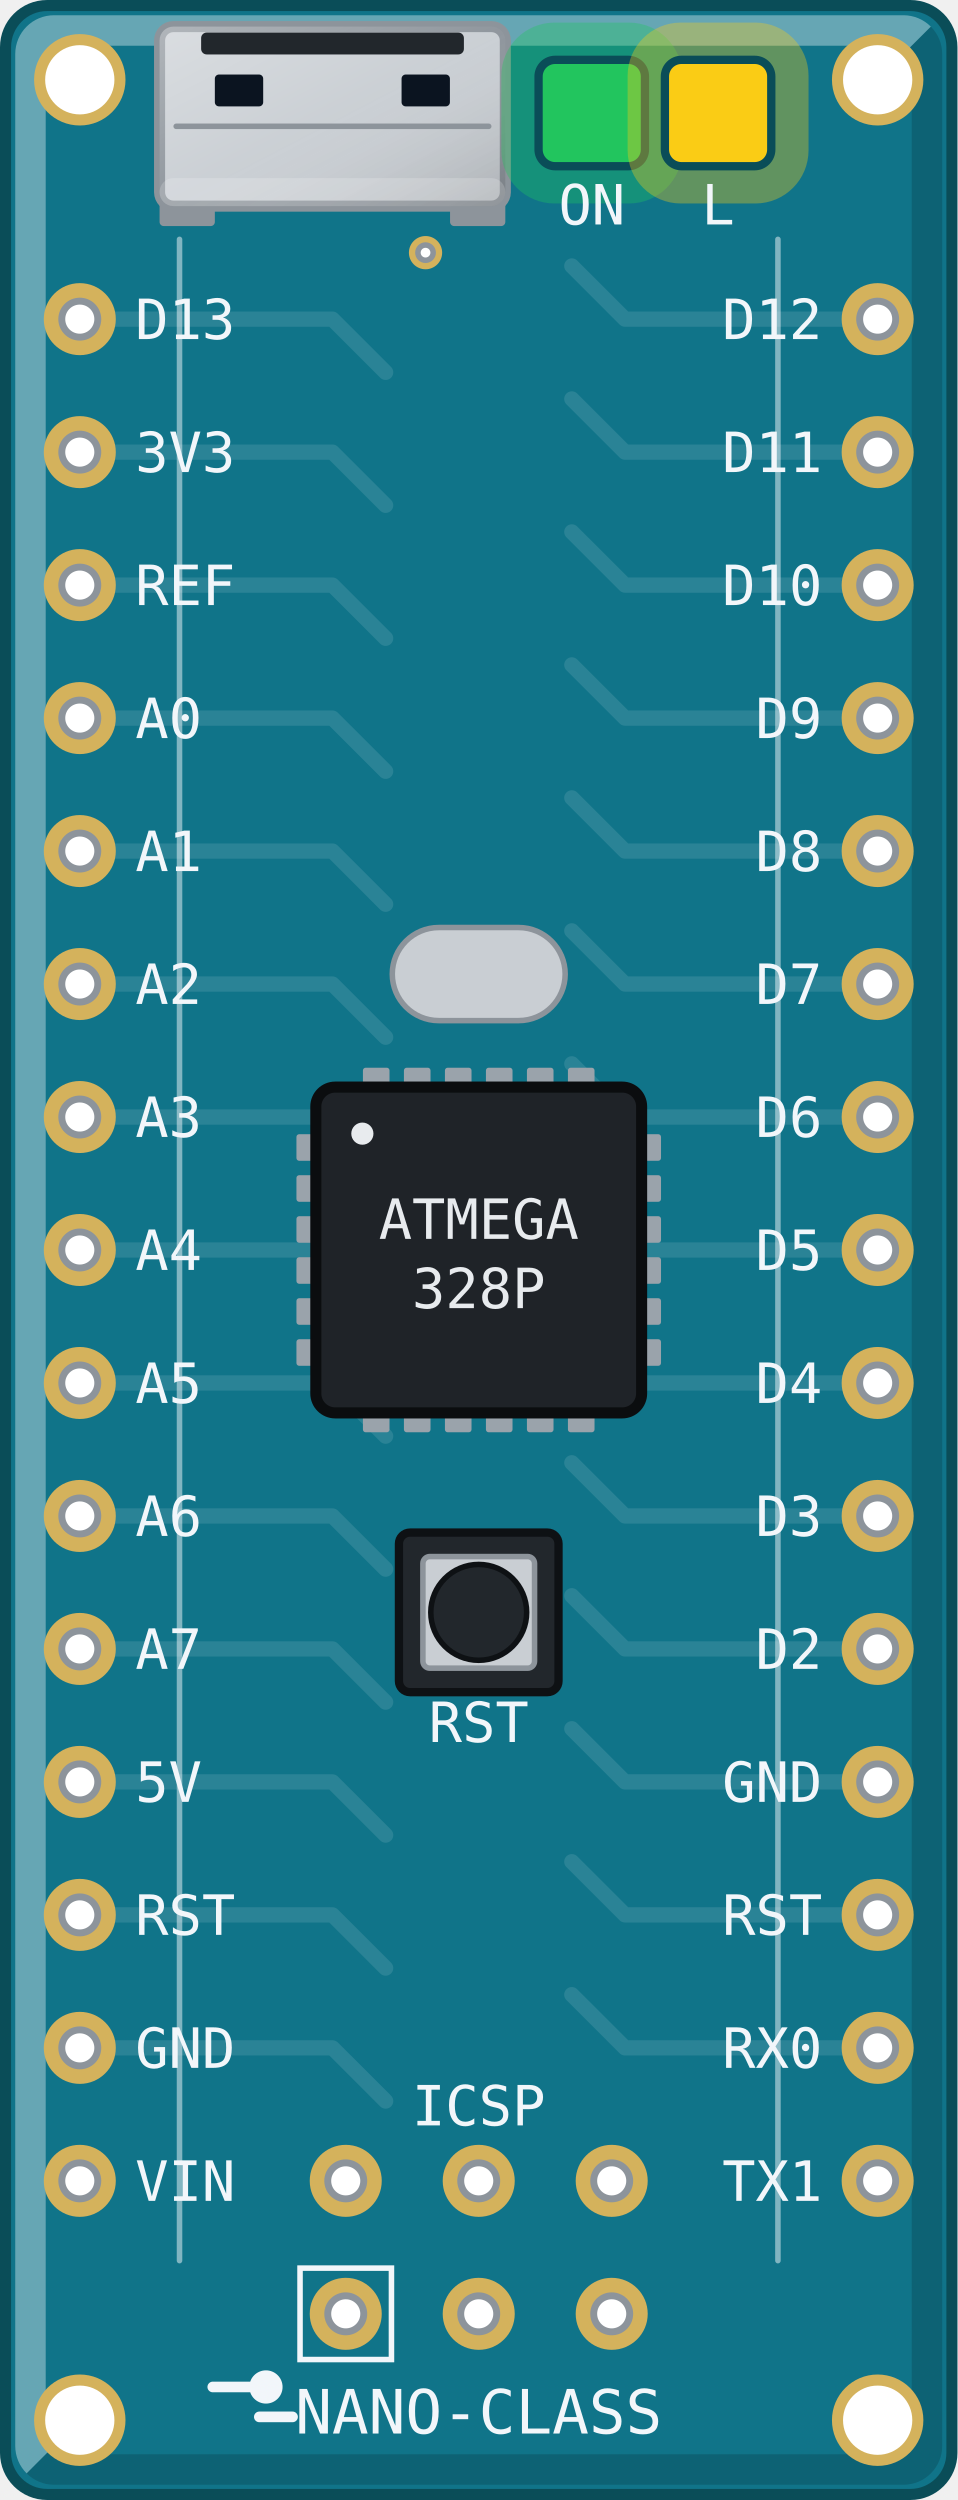
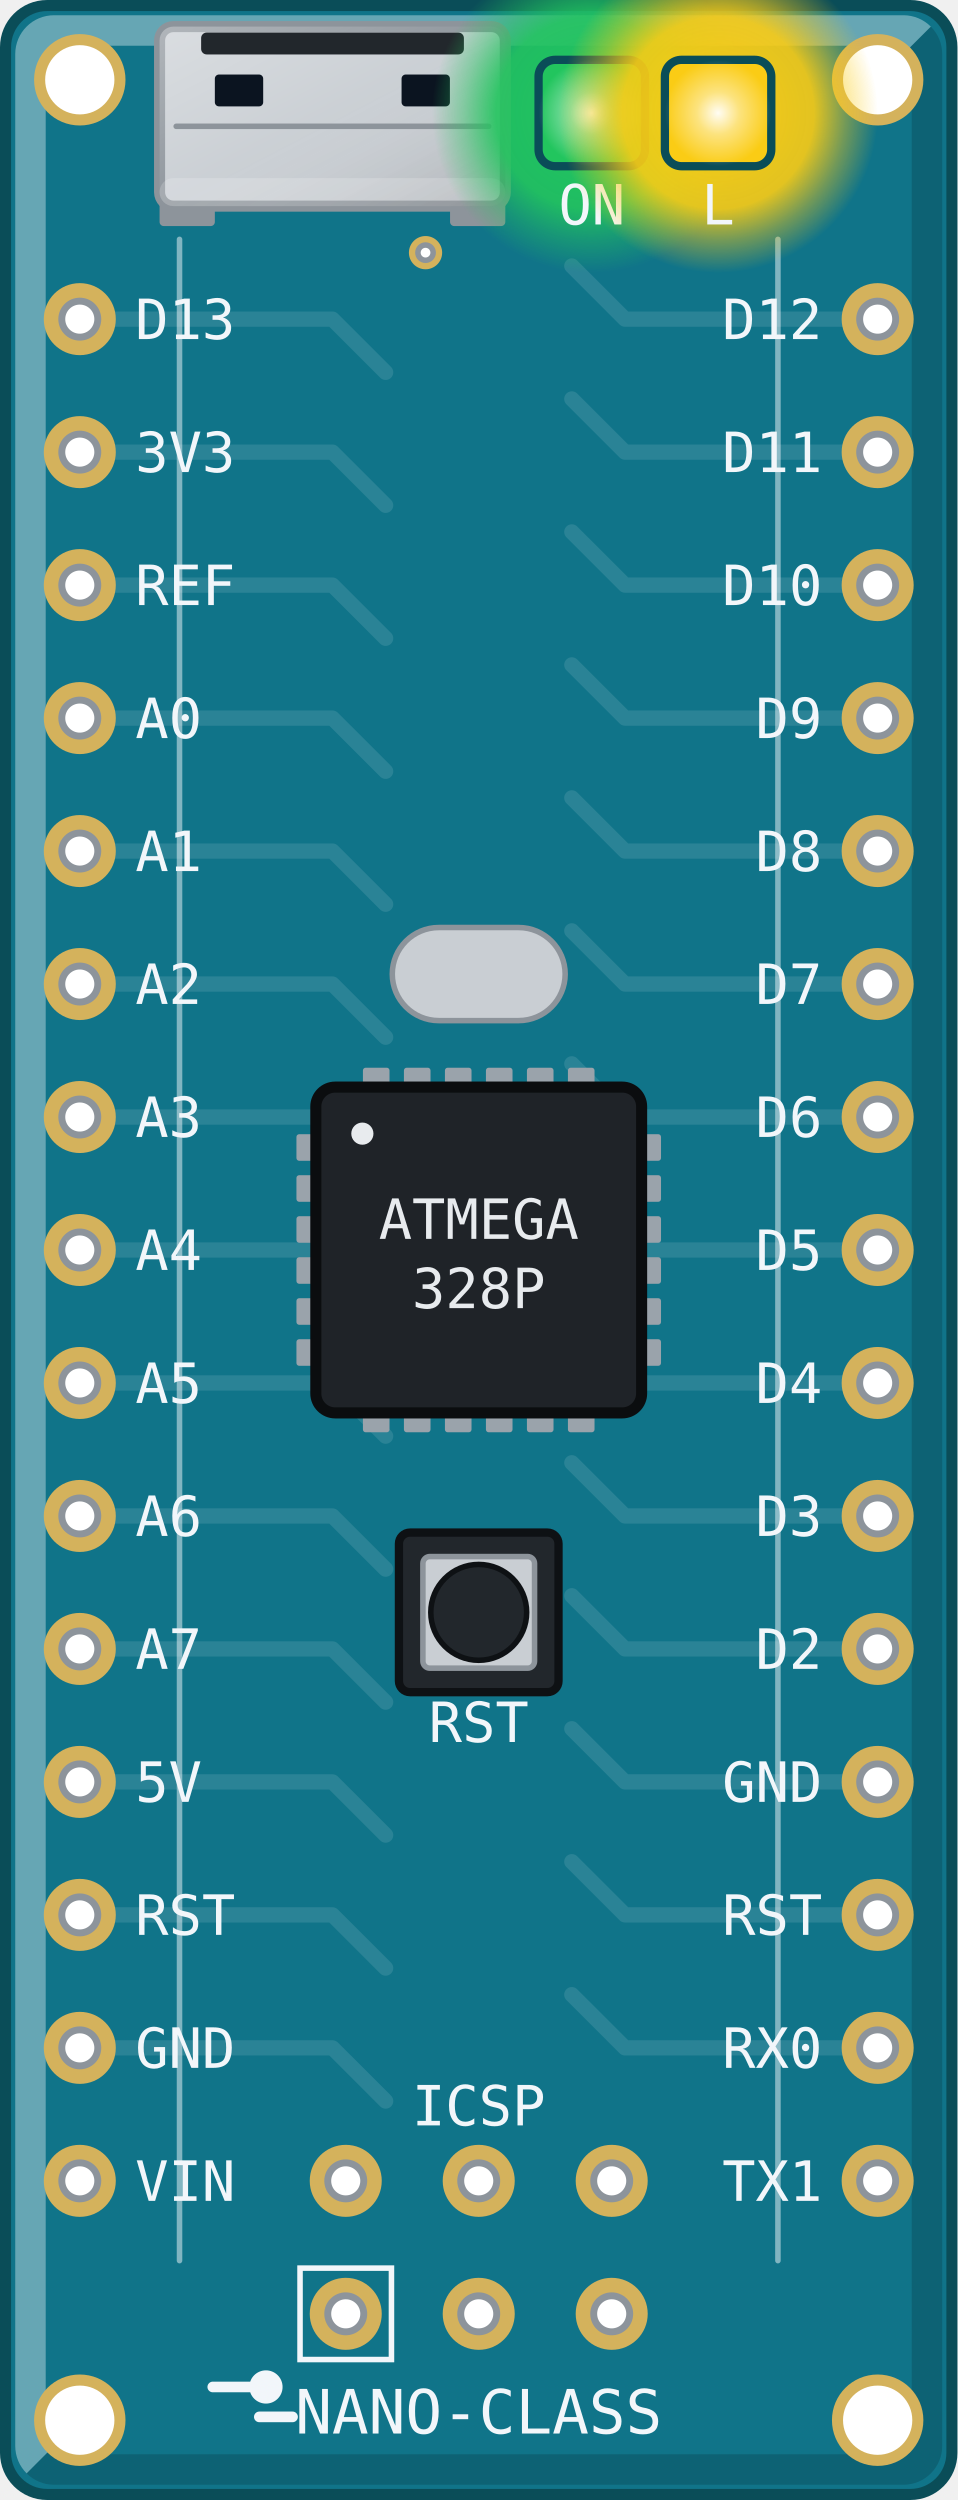
<svg xmlns="http://www.w3.org/2000/svg" color="#020817" width="69.12" height="180.48" viewBox="0 0 69.12 180.48" role="img" aria-label="Nano-class board">
  <defs>
    <linearGradient id="pk-metal" x1="0" y1="0" x2="1" y2="1">
      <stop offset="0" stop-color="#ffffff" stop-opacity="0.42" />
      <stop offset="0.5" stop-color="#ffffff" stop-opacity="0.04" />
      <stop offset="1" stop-color="#000000" stop-opacity="0.2" />
    </linearGradient>
+     <radialGradient id="pk-halo-22c55e" cx="50%" cy="50%" r="50%">
+       <stop offset="0" stop-color="#22c55e" stop-opacity="1" />
+       <stop offset="0.6" stop-color="#22c55e" stop-opacity="0.9" />
+       <stop offset="0.8" stop-color="#22c55e" stop-opacity="0.42" />
+       <stop offset="1" stop-color="#22c55e" stop-opacity="0" />
+     </radialGradient>
+     <radialGradient id="pk-hot" cx="50%" cy="50%" r="50%">
+       <stop offset="0" stop-color="#ffffff" stop-opacity="0.95" />
+       <stop offset="0.4" stop-color="#ffffff" stop-opacity="0.45" />
+       <stop offset="1" stop-color="#ffffff" stop-opacity="0" />
+     </radialGradient>
+     <radialGradient id="pk-halo-facc15" cx="50%" cy="50%" r="50%">
+       <stop offset="0" stop-color="#facc15" stop-opacity="1" />
+       <stop offset="0.6" stop-color="#facc15" stop-opacity="0.9" />
+       <stop offset="0.8" stop-color="#facc15" stop-opacity="0.42" />
+       <stop offset="1" stop-color="#facc15" stop-opacity="0" />
+     </radialGradient>
  </defs>
  <g data-part="board">
    <rect x="0.4" y="0.4" width="68.32" height="179.68" fill="#107489" rx="3" stroke="#0a4d58" stroke-width="0.8" />
  </g>
  <path d="M2.2 176.58V3.9A1.7 1.7 0 0 1 3.9 2.2H65.22A1.7 1.7 0 0 1 66.42 2.7M2.2 176.58A1.7 1.7 0 0 0 2.7 177.78" fill="none" stroke="#ffffff" stroke-width="2.2" stroke-opacity="0.36" stroke-linecap="butt" />
  <path d="M66.42 2.7A1.7 1.7 0 0 1 66.92 3.9V176.58A1.7 1.7 0 0 1 65.22 178.28H3.9A1.7 1.7 0 0 1 2.7 177.78" fill="none" stroke="#000000" stroke-width="2.2" stroke-opacity="0.16" stroke-linecap="butt" />
  <g data-part="hole">
    <circle cx="5.76" cy="5.76" r="2.9" fill="#ffffff" stroke="#d4b25c" stroke-width="0.8" />
  </g>
  <g data-part="hole">
    <circle cx="63.36" cy="5.76" r="2.9" fill="#ffffff" stroke="#d4b25c" stroke-width="0.8" />
  </g>
  <g data-part="hole">
    <circle cx="5.76" cy="174.72" r="2.9" fill="#ffffff" stroke="#d4b25c" stroke-width="0.8" />
  </g>
  <g data-part="hole">
    <circle cx="63.36" cy="174.72" r="2.9" fill="#ffffff" stroke="#d4b25c" stroke-width="0.8" />
  </g>
  <g data-mark="deepcircuits" data-part="mark" transform="translate(14.4 168.48) scale(0.24)">
    <path d="M4 16h11" fill="none" stroke="#f2f6fa" stroke-width="3.2" stroke-linecap="round" />
    <circle cx="20" cy="16" r="5" fill="#f2f6fa" />
    <path d="M18 25h10" fill="none" stroke="#f2f6fa" stroke-width="3.2" stroke-linecap="round" />
  </g>
  <path d="M5.76 23.04L24 23.04L27.84 26.88" fill="none" data-part="trace" stroke="#ffffff" stroke-opacity="0.11" stroke-width="1.1" stroke-linejoin="round" stroke-linecap="round" />
  <path d="M5.76 32.64L24 32.64L27.84 36.48" fill="none" data-part="trace" stroke="#ffffff" stroke-opacity="0.11" stroke-width="1.1" stroke-linejoin="round" stroke-linecap="round" />
  <path d="M5.76 42.24L24 42.24L27.84 46.08" fill="none" data-part="trace" stroke="#ffffff" stroke-opacity="0.11" stroke-width="1.1" stroke-linejoin="round" stroke-linecap="round" />
  <path d="M5.76 51.84L24 51.84L27.84 55.68" fill="none" data-part="trace" stroke="#ffffff" stroke-opacity="0.11" stroke-width="1.1" stroke-linejoin="round" stroke-linecap="round" />
  <path d="M5.76 61.44L24 61.44L27.84 65.28" fill="none" data-part="trace" stroke="#ffffff" stroke-opacity="0.11" stroke-width="1.1" stroke-linejoin="round" stroke-linecap="round" />
  <path d="M5.76 71.04L24 71.04L27.84 74.88" fill="none" data-part="trace" stroke="#ffffff" stroke-opacity="0.11" stroke-width="1.1" stroke-linejoin="round" stroke-linecap="round" />
  <path d="M5.76 80.64L24 80.64L27.84 84.48" fill="none" data-part="trace" stroke="#ffffff" stroke-opacity="0.11" stroke-width="1.1" stroke-linejoin="round" stroke-linecap="round" />
  <path d="M5.76 90.24L24 90.24L27.84 94.08" fill="none" data-part="trace" stroke="#ffffff" stroke-opacity="0.11" stroke-width="1.1" stroke-linejoin="round" stroke-linecap="round" />
  <path d="M5.76 99.84L24 99.84L27.84 103.68" fill="none" data-part="trace" stroke="#ffffff" stroke-opacity="0.11" stroke-width="1.1" stroke-linejoin="round" stroke-linecap="round" />
  <path d="M5.76 109.44L24 109.44L27.84 113.28" fill="none" data-part="trace" stroke="#ffffff" stroke-opacity="0.11" stroke-width="1.1" stroke-linejoin="round" stroke-linecap="round" />
  <path d="M5.76 119.04L24 119.04L27.84 122.88" fill="none" data-part="trace" stroke="#ffffff" stroke-opacity="0.11" stroke-width="1.1" stroke-linejoin="round" stroke-linecap="round" />
  <path d="M5.76 128.64L24 128.64L27.84 132.48" fill="none" data-part="trace" stroke="#ffffff" stroke-opacity="0.11" stroke-width="1.1" stroke-linejoin="round" stroke-linecap="round" />
  <path d="M5.76 138.24L24 138.24L27.84 142.08" fill="none" data-part="trace" stroke="#ffffff" stroke-opacity="0.11" stroke-width="1.1" stroke-linejoin="round" stroke-linecap="round" />
  <path d="M5.76 147.84L24 147.84L27.84 151.68" fill="none" data-part="trace" stroke="#ffffff" stroke-opacity="0.11" stroke-width="1.1" stroke-linejoin="round" stroke-linecap="round" />
  <path d="M63.36 23.04L45.12 23.04L41.28 19.2" fill="none" data-part="trace" stroke="#ffffff" stroke-opacity="0.11" stroke-width="1.1" stroke-linejoin="round" stroke-linecap="round" />
  <path d="M63.36 32.64L45.12 32.64L41.28 28.8" fill="none" data-part="trace" stroke="#ffffff" stroke-opacity="0.11" stroke-width="1.1" stroke-linejoin="round" stroke-linecap="round" />
  <path d="M63.36 42.24L45.12 42.24L41.28 38.4" fill="none" data-part="trace" stroke="#ffffff" stroke-opacity="0.11" stroke-width="1.1" stroke-linejoin="round" stroke-linecap="round" />
  <path d="M63.36 51.84L45.12 51.84L41.28 48" fill="none" data-part="trace" stroke="#ffffff" stroke-opacity="0.11" stroke-width="1.1" stroke-linejoin="round" stroke-linecap="round" />
  <path d="M63.36 61.44L45.12 61.44L41.28 57.6" fill="none" data-part="trace" stroke="#ffffff" stroke-opacity="0.11" stroke-width="1.1" stroke-linejoin="round" stroke-linecap="round" />
  <path d="M63.36 71.04L45.12 71.04L41.28 67.2" fill="none" data-part="trace" stroke="#ffffff" stroke-opacity="0.11" stroke-width="1.1" stroke-linejoin="round" stroke-linecap="round" />
  <path d="M63.36 80.64L45.12 80.64L41.28 76.8" fill="none" data-part="trace" stroke="#ffffff" stroke-opacity="0.11" stroke-width="1.1" stroke-linejoin="round" stroke-linecap="round" />
  <path d="M63.36 90.24L45.12 90.24L41.28 86.4" fill="none" data-part="trace" stroke="#ffffff" stroke-opacity="0.11" stroke-width="1.1" stroke-linejoin="round" stroke-linecap="round" />
  <path d="M63.36 99.84L45.12 99.84L41.28 96" fill="none" data-part="trace" stroke="#ffffff" stroke-opacity="0.11" stroke-width="1.1" stroke-linejoin="round" stroke-linecap="round" />
  <path d="M63.36 109.44L45.12 109.44L41.28 105.6" fill="none" data-part="trace" stroke="#ffffff" stroke-opacity="0.11" stroke-width="1.1" stroke-linejoin="round" stroke-linecap="round" />
  <path d="M63.36 119.04L45.12 119.04L41.28 115.2" fill="none" data-part="trace" stroke="#ffffff" stroke-opacity="0.11" stroke-width="1.1" stroke-linejoin="round" stroke-linecap="round" />
  <path d="M63.36 128.64L45.12 128.64L41.28 124.8" fill="none" data-part="trace" stroke="#ffffff" stroke-opacity="0.11" stroke-width="1.1" stroke-linejoin="round" stroke-linecap="round" />
  <path d="M63.36 138.24L45.12 138.24L41.28 134.4" fill="none" data-part="trace" stroke="#ffffff" stroke-opacity="0.11" stroke-width="1.1" stroke-linejoin="round" stroke-linecap="round" />
  <path d="M63.36 147.84L45.12 147.84L41.28 144" fill="none" data-part="trace" stroke="#ffffff" stroke-opacity="0.11" stroke-width="1.1" stroke-linejoin="round" stroke-linecap="round" />
  <g data-part="via">
    <circle cx="30.72" cy="18.24" r="1.2" fill="#d4b25c" />
    <circle cx="30.72" cy="18.24" r="0.55" fill="#ffffff" stroke="#8d949b" stroke-width="0.4" />
  </g>
  <line x1="12.96" y1="17.28" x2="12.96" y2="163.2" stroke="#f2f6fa" stroke-width="0.4" stroke-linecap="round" stroke-opacity="0.5" />
  <line x1="56.16" y1="17.28" x2="56.16" y2="163.2" stroke="#f2f6fa" stroke-width="0.4" stroke-linecap="round" stroke-opacity="0.5" />
  <g data-part="usb">
    <rect x="11.52" y="14.02" width="3.99" height="2.3" fill="#8d949b" rx="0.3" />
    <rect x="32.49" y="14.02" width="3.99" height="2.3" fill="#8d949b" rx="0.3" />
    <rect x="11.52" y="1.92" width="24.96" height="12.96" fill="#c9ced3" rx="1" stroke="#8d949b" stroke-width="0.8" />
    <rect x="11.52" y="1.92" width="24.96" height="12.96" fill="url(#pk-metal)" rx="1" fill-opacity="0.75" />
    <rect x="11.52" y="12.86" width="24.96" height="2.02" fill="#ffffff" rx="1" fill-opacity="0.18" />
    <line x1="12.72" y1="9.12" x2="35.28" y2="9.12" stroke="#8d949b" stroke-width="0.4" stroke-linecap="round" />
    <rect x="15.51" y="5.38" width="3.49" height="2.3" fill="#0b1420" rx="0.3" />
    <rect x="28.99" y="5.38" width="3.49" height="2.3" fill="#0b1420" rx="0.3" />
    <rect x="14.52" y="2.35" width="18.97" height="1.58" fill="#22272c" rx="0.4" />
  </g>
  <g data-part="glow">
-     <rect x="36.19" y="1.63" width="13.06" height="13.06" fill="#22c55e" rx="3.84" fill-opacity="0.35" />
+     <circle cx="42.72" cy="8.16" r="11.52" fill="url(#pk-halo-22c55e)" fill-opacity="1" pointer-events="none" />
  </g>
  <g data-part="indicator">
    <rect x="38.88" y="4.32" width="7.68" height="7.68" fill="#22c55e" data-hook="power-led" rx="1.2" data-on-fill="#22c55e" data-off-fill="#3a4148" data-lit-state="power" data-lit="true" stroke="#0a4d58" stroke-width="0.6" />
+     <rect x="38.88" y="4.32" width="7.68" height="7.68" fill="#22272c" rx="1.2" fill-opacity="0" />
+     <rect x="38.88" y="4.32" width="7.68" height="7.68" fill="url(#pk-hot)" rx="1.2" fill-opacity="1" />
  </g>
  <text x="42.72" y="16.2" font-size="4" font-family="ui-monospace,monospace" fill="#f2f6fa" text-anchor="middle">ON</text>
  <g data-part="glow">
-     <rect x="45.31" y="1.63" width="13.06" height="13.06" fill="#facc15" rx="3.84" fill-opacity="0.35" />
+     <circle cx="51.84" cy="8.16" r="11.52" fill="url(#pk-halo-facc15)" fill-opacity="1" pointer-events="none" />
  </g>
  <g data-part="indicator">
    <rect x="48" y="4.32" width="7.68" height="7.68" fill="#facc15" data-hook="user-led" rx="1.2" data-on-fill="#facc15" data-off-fill="#3a4148" data-lit="true" stroke="#0a4d58" stroke-width="0.6" />
+     <rect x="48" y="4.32" width="7.68" height="7.68" fill="#22272c" rx="1.2" fill-opacity="0" />
+     <rect x="48" y="4.32" width="7.68" height="7.68" fill="url(#pk-hot)" rx="1.2" fill-opacity="1" />
  </g>
  <text x="51.84" y="16.2" font-size="4" font-family="ui-monospace,monospace" fill="#f2f6fa" text-anchor="middle">L</text>
  <g data-part="chip">
    <rect x="21.4" y="81.88" width="1.4" height="1.92" fill="#9aa3ab" rx="0.2" />
    <rect x="46.32" y="81.88" width="1.4" height="1.92" fill="#9aa3ab" rx="0.2" />
    <rect x="26.2" y="77.08" width="1.92" height="1.4" fill="#9aa3ab" rx="0.2" />
    <rect x="26.2" y="102" width="1.92" height="1.4" fill="#9aa3ab" rx="0.2" />
    <rect x="21.4" y="84.84" width="1.4" height="1.92" fill="#9aa3ab" rx="0.2" />
    <rect x="46.32" y="84.84" width="1.4" height="1.92" fill="#9aa3ab" rx="0.2" />
    <rect x="29.16" y="77.08" width="1.92" height="1.4" fill="#9aa3ab" rx="0.2" />
    <rect x="29.16" y="102" width="1.92" height="1.4" fill="#9aa3ab" rx="0.2" />
    <rect x="21.4" y="87.8" width="1.4" height="1.92" fill="#9aa3ab" rx="0.2" />
    <rect x="46.32" y="87.8" width="1.4" height="1.92" fill="#9aa3ab" rx="0.2" />
    <rect x="32.12" y="77.08" width="1.92" height="1.4" fill="#9aa3ab" rx="0.2" />
    <rect x="32.12" y="102" width="1.92" height="1.4" fill="#9aa3ab" rx="0.2" />
    <rect x="21.4" y="90.76" width="1.4" height="1.92" fill="#9aa3ab" rx="0.2" />
    <rect x="46.32" y="90.76" width="1.4" height="1.92" fill="#9aa3ab" rx="0.2" />
    <rect x="35.08" y="77.08" width="1.92" height="1.4" fill="#9aa3ab" rx="0.2" />
    <rect x="35.08" y="102" width="1.92" height="1.4" fill="#9aa3ab" rx="0.2" />
    <rect x="21.4" y="93.72" width="1.4" height="1.92" fill="#9aa3ab" rx="0.2" />
    <rect x="46.32" y="93.72" width="1.4" height="1.92" fill="#9aa3ab" rx="0.2" />
    <rect x="38.04" y="77.08" width="1.92" height="1.4" fill="#9aa3ab" rx="0.2" />
    <rect x="38.04" y="102" width="1.92" height="1.4" fill="#9aa3ab" rx="0.2" />
    <rect x="21.4" y="96.68" width="1.4" height="1.92" fill="#9aa3ab" rx="0.2" />
    <rect x="46.32" y="96.68" width="1.4" height="1.92" fill="#9aa3ab" rx="0.2" />
    <rect x="41" y="77.08" width="1.92" height="1.4" fill="#9aa3ab" rx="0.2" />
    <rect x="41" y="102" width="1.92" height="1.4" fill="#9aa3ab" rx="0.2" />
    <rect x="22.8" y="78.48" width="23.52" height="23.52" fill="#1f2328" rx="1.4" stroke="#0b0d0f" stroke-width="0.8" />
    <circle cx="26.16" cy="81.84" r="0.8" fill="#e8ebee" />
  </g>
  <text x="34.56" y="89.44" font-size="4" font-family="ui-monospace,monospace" fill="#e8ebee" text-anchor="middle">ATMEGA</text>
  <text x="34.56" y="94.44" font-size="4" font-family="ui-monospace,monospace" fill="#e8ebee" text-anchor="middle">328P</text>
  <g data-part="crystal">
    <rect x="28.32" y="66.96" width="12.48" height="6.72" fill="#c9ced3" rx="3.36" stroke="#8d949b" stroke-width="0.4" />
  </g>
  <g data-part="reset">
    <rect x="28.8" y="110.64" width="11.52" height="11.52" fill="#22272c" rx="0.8" stroke="#0e1114" stroke-width="0.6" />
    <rect x="30.53" y="112.37" width="8.06" height="8.06" fill="#c9ced3" rx="0.5" stroke="#8d949b" stroke-width="0.4" />
    <circle cx="34.56" cy="116.4" r="3.46" fill="#22272c" data-hook="reset-button" stroke="#0e1114" stroke-width="0.4" />
  </g>
  <text x="34.56" y="125.76" font-size="4" font-family="ui-monospace,monospace" fill="#f2f6fa" text-anchor="middle">RST</text>
  <g data-part="pin">
    <circle cx="5.76" cy="23.04" r="2.6" fill="#d4b25c" />
    <circle cx="5.76" cy="23.04" r="1.3" fill="#ffffff" stroke="#8d949b" stroke-width="0.5" />
  </g>
  <text x="9.76" y="24.48" font-size="4" font-family="ui-monospace,monospace" fill="#f2f6fa" text-anchor="start">D13</text>
  <g data-part="pin">
    <circle cx="5.76" cy="32.64" r="2.6" fill="#d4b25c" />
    <circle cx="5.76" cy="32.64" r="1.3" fill="#ffffff" stroke="#8d949b" stroke-width="0.5" />
  </g>
  <text x="9.76" y="34.08" font-size="4" font-family="ui-monospace,monospace" fill="#f2f6fa" text-anchor="start">3V3</text>
  <g data-part="pin">
    <circle cx="5.76" cy="42.24" r="2.6" fill="#d4b25c" />
    <circle cx="5.76" cy="42.24" r="1.3" fill="#ffffff" stroke="#8d949b" stroke-width="0.5" />
  </g>
  <text x="9.76" y="43.68" font-size="4" font-family="ui-monospace,monospace" fill="#f2f6fa" text-anchor="start">REF</text>
  <g data-part="pin">
    <circle cx="5.76" cy="51.84" r="2.6" fill="#d4b25c" />
    <circle cx="5.76" cy="51.84" r="1.3" fill="#ffffff" stroke="#8d949b" stroke-width="0.5" />
  </g>
  <text x="9.76" y="53.28" font-size="4" font-family="ui-monospace,monospace" fill="#f2f6fa" text-anchor="start">A0</text>
  <g data-part="pin">
    <circle cx="5.76" cy="61.44" r="2.6" fill="#d4b25c" />
    <circle cx="5.76" cy="61.44" r="1.3" fill="#ffffff" stroke="#8d949b" stroke-width="0.5" />
  </g>
  <text x="9.76" y="62.88" font-size="4" font-family="ui-monospace,monospace" fill="#f2f6fa" text-anchor="start">A1</text>
  <g data-part="pin">
    <circle cx="5.76" cy="71.04" r="2.6" fill="#d4b25c" />
    <circle cx="5.76" cy="71.04" r="1.3" fill="#ffffff" stroke="#8d949b" stroke-width="0.5" />
  </g>
  <text x="9.76" y="72.48" font-size="4" font-family="ui-monospace,monospace" fill="#f2f6fa" text-anchor="start">A2</text>
  <g data-part="pin">
    <circle cx="5.76" cy="80.64" r="2.6" fill="#d4b25c" />
    <circle cx="5.76" cy="80.64" r="1.3" fill="#ffffff" stroke="#8d949b" stroke-width="0.5" />
  </g>
  <text x="9.76" y="82.08" font-size="4" font-family="ui-monospace,monospace" fill="#f2f6fa" text-anchor="start">A3</text>
  <g data-part="pin">
    <circle cx="5.76" cy="90.24" r="2.6" fill="#d4b25c" />
    <circle cx="5.76" cy="90.24" r="1.3" fill="#ffffff" stroke="#8d949b" stroke-width="0.5" />
  </g>
  <text x="9.76" y="91.68" font-size="4" font-family="ui-monospace,monospace" fill="#f2f6fa" text-anchor="start">A4</text>
  <g data-part="pin">
    <circle cx="5.76" cy="99.84" r="2.6" fill="#d4b25c" />
    <circle cx="5.76" cy="99.84" r="1.3" fill="#ffffff" stroke="#8d949b" stroke-width="0.5" />
  </g>
  <text x="9.76" y="101.28" font-size="4" font-family="ui-monospace,monospace" fill="#f2f6fa" text-anchor="start">A5</text>
  <g data-part="pin">
    <circle cx="5.76" cy="109.44" r="2.6" fill="#d4b25c" />
    <circle cx="5.76" cy="109.44" r="1.3" fill="#ffffff" stroke="#8d949b" stroke-width="0.5" />
  </g>
  <text x="9.76" y="110.88" font-size="4" font-family="ui-monospace,monospace" fill="#f2f6fa" text-anchor="start">A6</text>
  <g data-part="pin">
    <circle cx="5.76" cy="119.04" r="2.6" fill="#d4b25c" />
    <circle cx="5.76" cy="119.04" r="1.3" fill="#ffffff" stroke="#8d949b" stroke-width="0.5" />
  </g>
  <text x="9.76" y="120.48" font-size="4" font-family="ui-monospace,monospace" fill="#f2f6fa" text-anchor="start">A7</text>
  <g data-part="pin">
    <circle cx="5.76" cy="128.64" r="2.6" fill="#d4b25c" />
    <circle cx="5.76" cy="128.64" r="1.3" fill="#ffffff" stroke="#8d949b" stroke-width="0.5" />
  </g>
  <text x="9.76" y="130.08" font-size="4" font-family="ui-monospace,monospace" fill="#f2f6fa" text-anchor="start">5V</text>
  <g data-part="pin">
    <circle cx="5.76" cy="138.24" r="2.6" fill="#d4b25c" />
    <circle cx="5.76" cy="138.24" r="1.3" fill="#ffffff" stroke="#8d949b" stroke-width="0.5" />
  </g>
  <text x="9.76" y="139.68" font-size="4" font-family="ui-monospace,monospace" fill="#f2f6fa" text-anchor="start">RST</text>
  <g data-part="pin">
    <circle cx="5.76" cy="147.84" r="2.6" fill="#d4b25c" />
    <circle cx="5.76" cy="147.84" r="1.3" fill="#ffffff" stroke="#8d949b" stroke-width="0.5" />
  </g>
  <text x="9.76" y="149.28" font-size="4" font-family="ui-monospace,monospace" fill="#f2f6fa" text-anchor="start">GND</text>
  <g data-part="pin">
    <circle cx="5.76" cy="157.44" r="2.6" fill="#d4b25c" />
    <circle cx="5.76" cy="157.44" r="1.3" fill="#ffffff" stroke="#8d949b" stroke-width="0.5" />
  </g>
  <text x="9.76" y="158.88" font-size="4" font-family="ui-monospace,monospace" fill="#f2f6fa" text-anchor="start">VIN</text>
  <g data-part="pin">
    <circle cx="63.36" cy="23.04" r="2.6" fill="#d4b25c" />
    <circle cx="63.36" cy="23.04" r="1.3" fill="#ffffff" stroke="#8d949b" stroke-width="0.5" />
  </g>
  <text x="59.36" y="24.48" font-size="4" font-family="ui-monospace,monospace" fill="#f2f6fa" text-anchor="end">D12</text>
  <g data-part="pin">
    <circle cx="63.36" cy="32.64" r="2.6" fill="#d4b25c" />
    <circle cx="63.36" cy="32.64" r="1.3" fill="#ffffff" stroke="#8d949b" stroke-width="0.5" />
  </g>
  <text x="59.36" y="34.08" font-size="4" font-family="ui-monospace,monospace" fill="#f2f6fa" text-anchor="end">D11</text>
  <g data-part="pin">
    <circle cx="63.36" cy="42.24" r="2.6" fill="#d4b25c" />
    <circle cx="63.36" cy="42.24" r="1.3" fill="#ffffff" stroke="#8d949b" stroke-width="0.5" />
  </g>
  <text x="59.36" y="43.68" font-size="4" font-family="ui-monospace,monospace" fill="#f2f6fa" text-anchor="end">D10</text>
  <g data-part="pin">
    <circle cx="63.36" cy="51.84" r="2.6" fill="#d4b25c" />
    <circle cx="63.36" cy="51.84" r="1.3" fill="#ffffff" stroke="#8d949b" stroke-width="0.5" />
  </g>
  <text x="59.36" y="53.28" font-size="4" font-family="ui-monospace,monospace" fill="#f2f6fa" text-anchor="end">D9</text>
  <g data-part="pin">
    <circle cx="63.36" cy="61.44" r="2.6" fill="#d4b25c" />
    <circle cx="63.36" cy="61.44" r="1.3" fill="#ffffff" stroke="#8d949b" stroke-width="0.5" />
  </g>
  <text x="59.36" y="62.88" font-size="4" font-family="ui-monospace,monospace" fill="#f2f6fa" text-anchor="end">D8</text>
  <g data-part="pin">
    <circle cx="63.36" cy="71.04" r="2.6" fill="#d4b25c" />
    <circle cx="63.36" cy="71.04" r="1.3" fill="#ffffff" stroke="#8d949b" stroke-width="0.5" />
  </g>
  <text x="59.36" y="72.48" font-size="4" font-family="ui-monospace,monospace" fill="#f2f6fa" text-anchor="end">D7</text>
  <g data-part="pin">
    <circle cx="63.36" cy="80.64" r="2.6" fill="#d4b25c" />
    <circle cx="63.36" cy="80.64" r="1.3" fill="#ffffff" stroke="#8d949b" stroke-width="0.5" />
  </g>
  <text x="59.36" y="82.08" font-size="4" font-family="ui-monospace,monospace" fill="#f2f6fa" text-anchor="end">D6</text>
  <g data-part="pin">
    <circle cx="63.36" cy="90.24" r="2.6" fill="#d4b25c" />
    <circle cx="63.36" cy="90.24" r="1.3" fill="#ffffff" stroke="#8d949b" stroke-width="0.5" />
  </g>
  <text x="59.36" y="91.68" font-size="4" font-family="ui-monospace,monospace" fill="#f2f6fa" text-anchor="end">D5</text>
  <g data-part="pin">
    <circle cx="63.36" cy="99.84" r="2.6" fill="#d4b25c" />
    <circle cx="63.36" cy="99.84" r="1.3" fill="#ffffff" stroke="#8d949b" stroke-width="0.5" />
  </g>
  <text x="59.36" y="101.28" font-size="4" font-family="ui-monospace,monospace" fill="#f2f6fa" text-anchor="end">D4</text>
  <g data-part="pin">
    <circle cx="63.36" cy="109.44" r="2.6" fill="#d4b25c" />
    <circle cx="63.36" cy="109.44" r="1.3" fill="#ffffff" stroke="#8d949b" stroke-width="0.5" />
  </g>
  <text x="59.36" y="110.88" font-size="4" font-family="ui-monospace,monospace" fill="#f2f6fa" text-anchor="end">D3</text>
  <g data-part="pin">
    <circle cx="63.36" cy="119.04" r="2.6" fill="#d4b25c" />
    <circle cx="63.36" cy="119.04" r="1.3" fill="#ffffff" stroke="#8d949b" stroke-width="0.5" />
  </g>
  <text x="59.36" y="120.48" font-size="4" font-family="ui-monospace,monospace" fill="#f2f6fa" text-anchor="end">D2</text>
  <g data-part="pin">
    <circle cx="63.36" cy="128.64" r="2.6" fill="#d4b25c" />
    <circle cx="63.36" cy="128.64" r="1.3" fill="#ffffff" stroke="#8d949b" stroke-width="0.5" />
  </g>
  <text x="59.36" y="130.08" font-size="4" font-family="ui-monospace,monospace" fill="#f2f6fa" text-anchor="end">GND</text>
  <g data-part="pin">
    <circle cx="63.36" cy="138.24" r="2.6" fill="#d4b25c" />
    <circle cx="63.36" cy="138.24" r="1.3" fill="#ffffff" stroke="#8d949b" stroke-width="0.5" />
  </g>
  <text x="59.36" y="139.68" font-size="4" font-family="ui-monospace,monospace" fill="#f2f6fa" text-anchor="end">RST</text>
  <g data-part="pin">
    <circle cx="63.36" cy="147.84" r="2.6" fill="#d4b25c" />
    <circle cx="63.36" cy="147.84" r="1.3" fill="#ffffff" stroke="#8d949b" stroke-width="0.5" />
  </g>
  <text x="59.36" y="149.28" font-size="4" font-family="ui-monospace,monospace" fill="#f2f6fa" text-anchor="end">RX0</text>
  <g data-part="pin">
    <circle cx="63.36" cy="157.44" r="2.6" fill="#d4b25c" />
    <circle cx="63.36" cy="157.44" r="1.3" fill="#ffffff" stroke="#8d949b" stroke-width="0.5" />
  </g>
  <text x="59.36" y="158.88" font-size="4" font-family="ui-monospace,monospace" fill="#f2f6fa" text-anchor="end">TX1</text>
  <g data-part="pin">
    <circle cx="24.96" cy="167.04" r="2.6" fill="#d4b25c" />
    <circle cx="24.96" cy="167.04" r="1.3" fill="#ffffff" stroke="#8d949b" stroke-width="0.5" />
  </g>
  <g data-part="pin">
    <circle cx="24.96" cy="157.44" r="2.6" fill="#d4b25c" />
    <circle cx="24.96" cy="157.44" r="1.3" fill="#ffffff" stroke="#8d949b" stroke-width="0.5" />
  </g>
  <g data-part="pin">
    <circle cx="34.56" cy="167.04" r="2.6" fill="#d4b25c" />
    <circle cx="34.56" cy="167.04" r="1.3" fill="#ffffff" stroke="#8d949b" stroke-width="0.5" />
  </g>
  <g data-part="pin">
    <circle cx="34.56" cy="157.44" r="2.6" fill="#d4b25c" />
    <circle cx="34.56" cy="157.44" r="1.3" fill="#ffffff" stroke="#8d949b" stroke-width="0.5" />
  </g>
  <g data-part="pin">
    <circle cx="44.16" cy="167.04" r="2.6" fill="#d4b25c" />
    <circle cx="44.16" cy="167.04" r="1.3" fill="#ffffff" stroke="#8d949b" stroke-width="0.5" />
  </g>
  <g data-part="pin">
    <circle cx="44.16" cy="157.44" r="2.6" fill="#d4b25c" />
    <circle cx="44.16" cy="157.44" r="1.3" fill="#ffffff" stroke="#8d949b" stroke-width="0.5" />
  </g>
  <rect x="21.66" y="163.74" width="6.6" height="6.6" fill="none" stroke="#f2f6fa" stroke-width="0.4" />
  <text x="34.56" y="153.44" font-size="4" font-family="ui-monospace,monospace" fill="#f2f6fa" text-anchor="middle">ICSP</text>
  <text x="34.56" y="175.68" font-size="4.4" font-family="ui-monospace,monospace" fill="#f2f6fa" text-anchor="middle">NANO-CLASS</text>
</svg>
